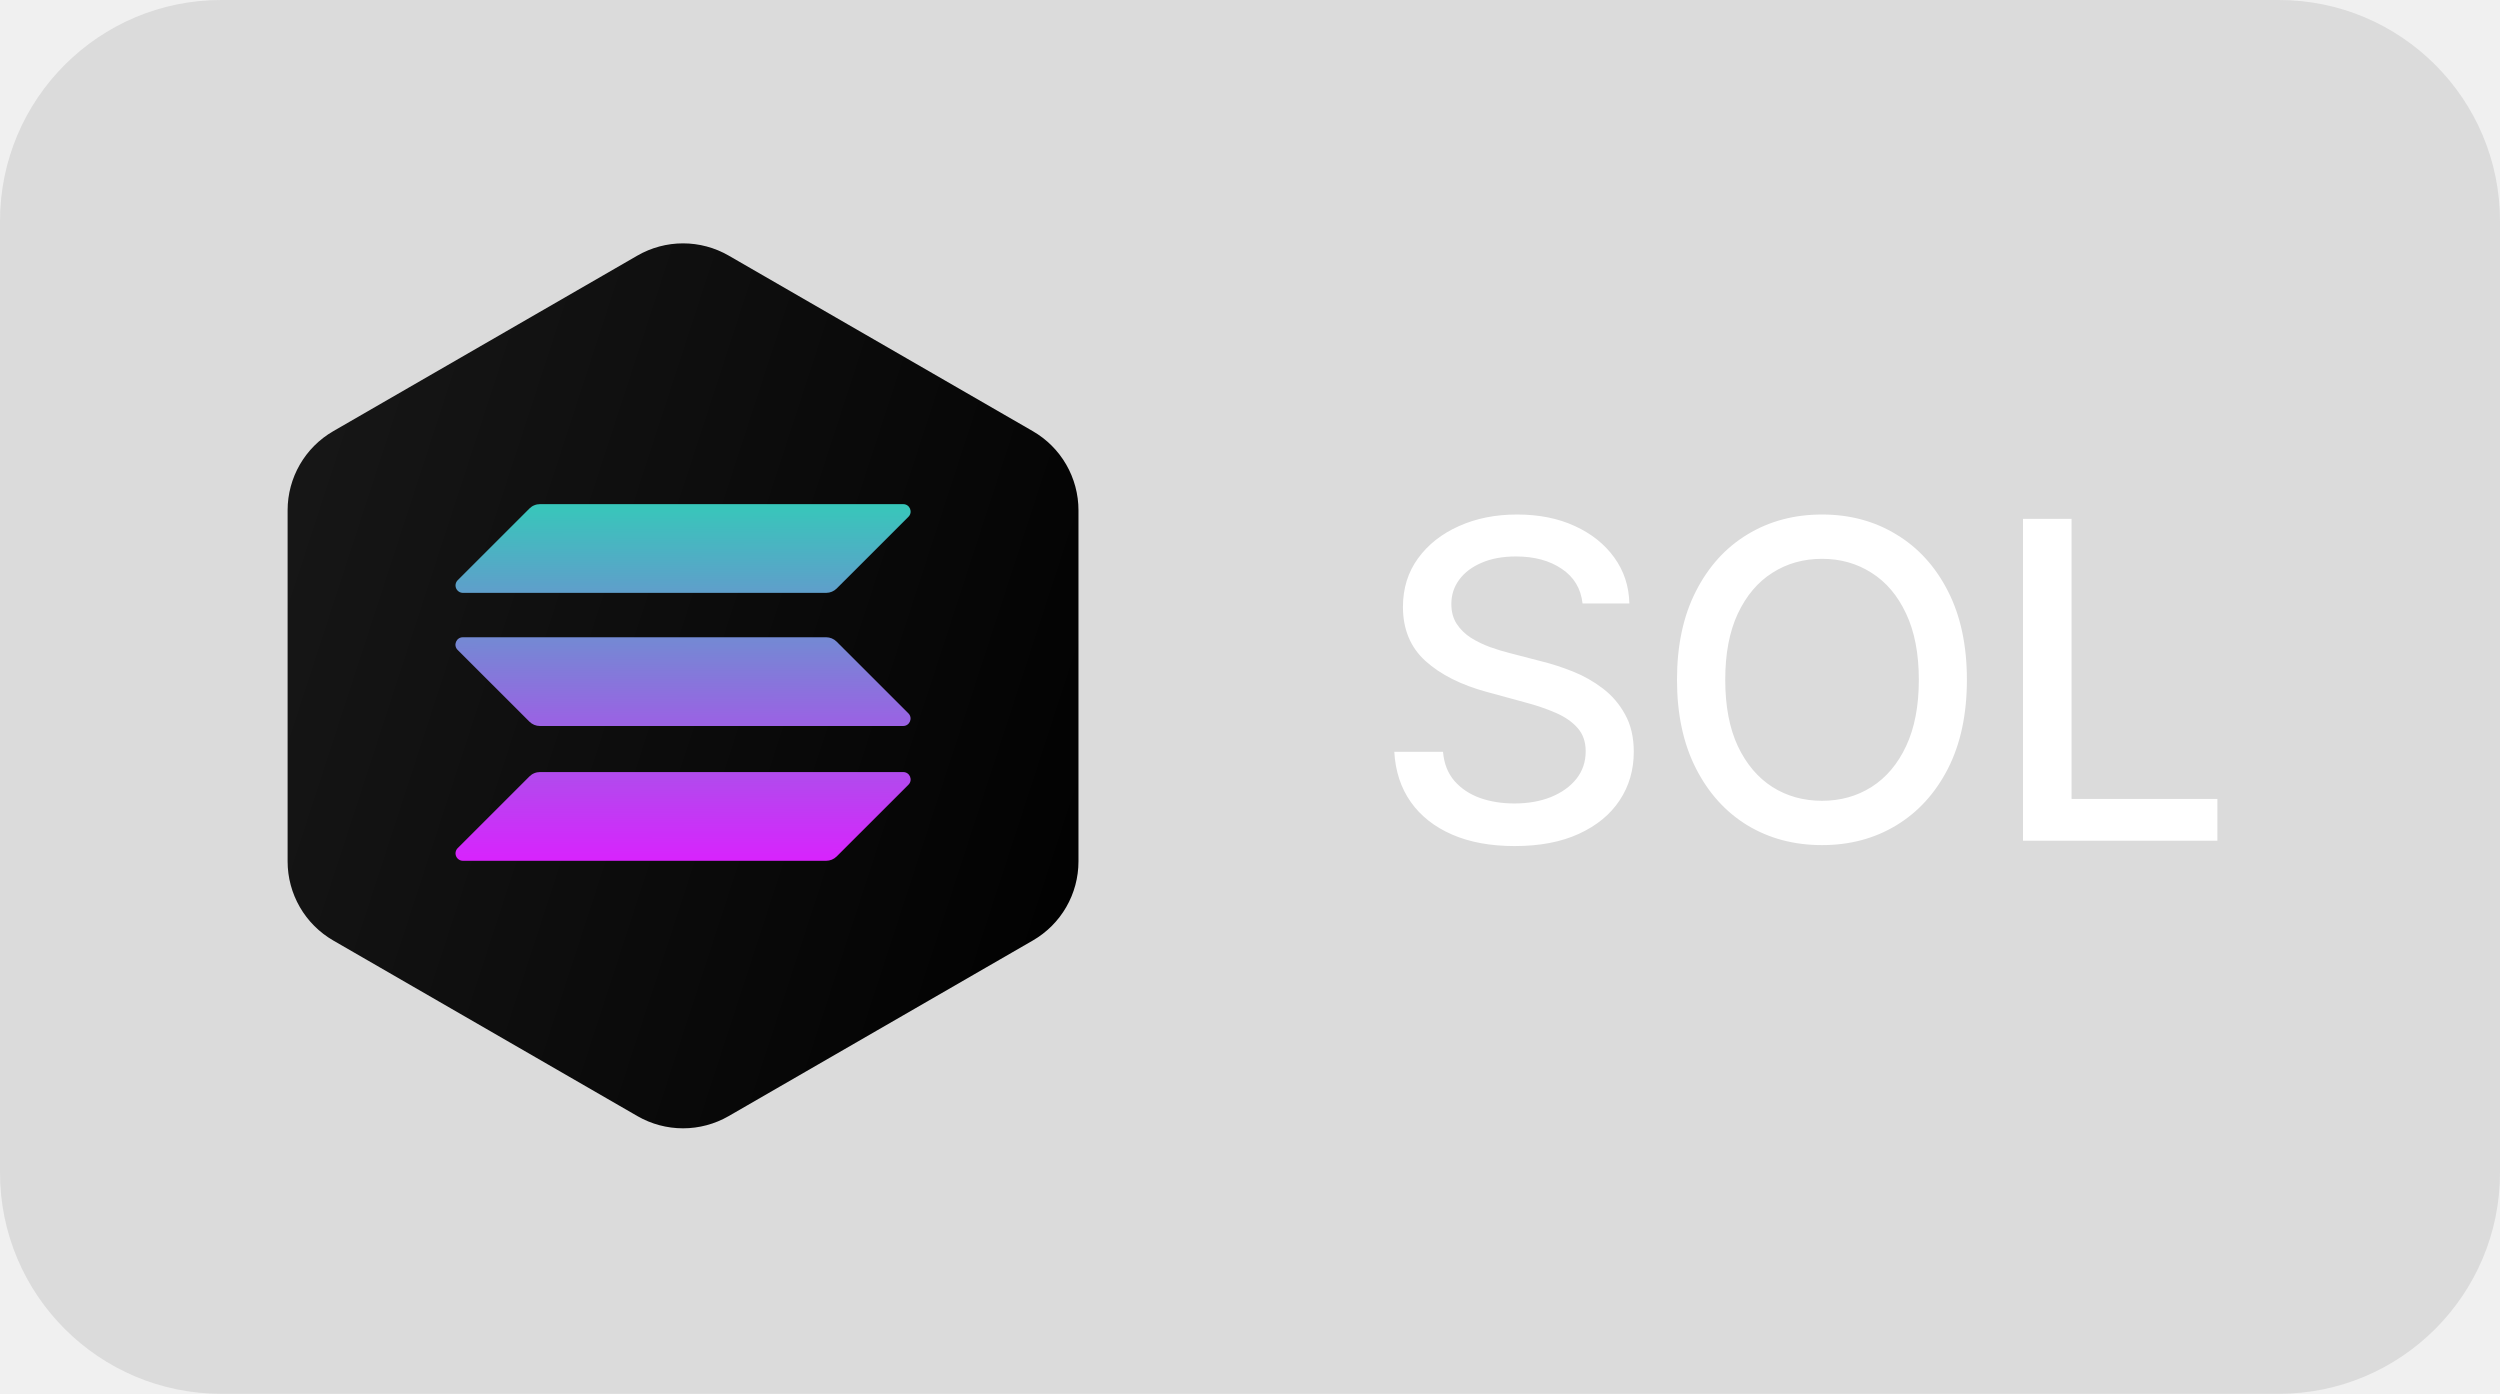
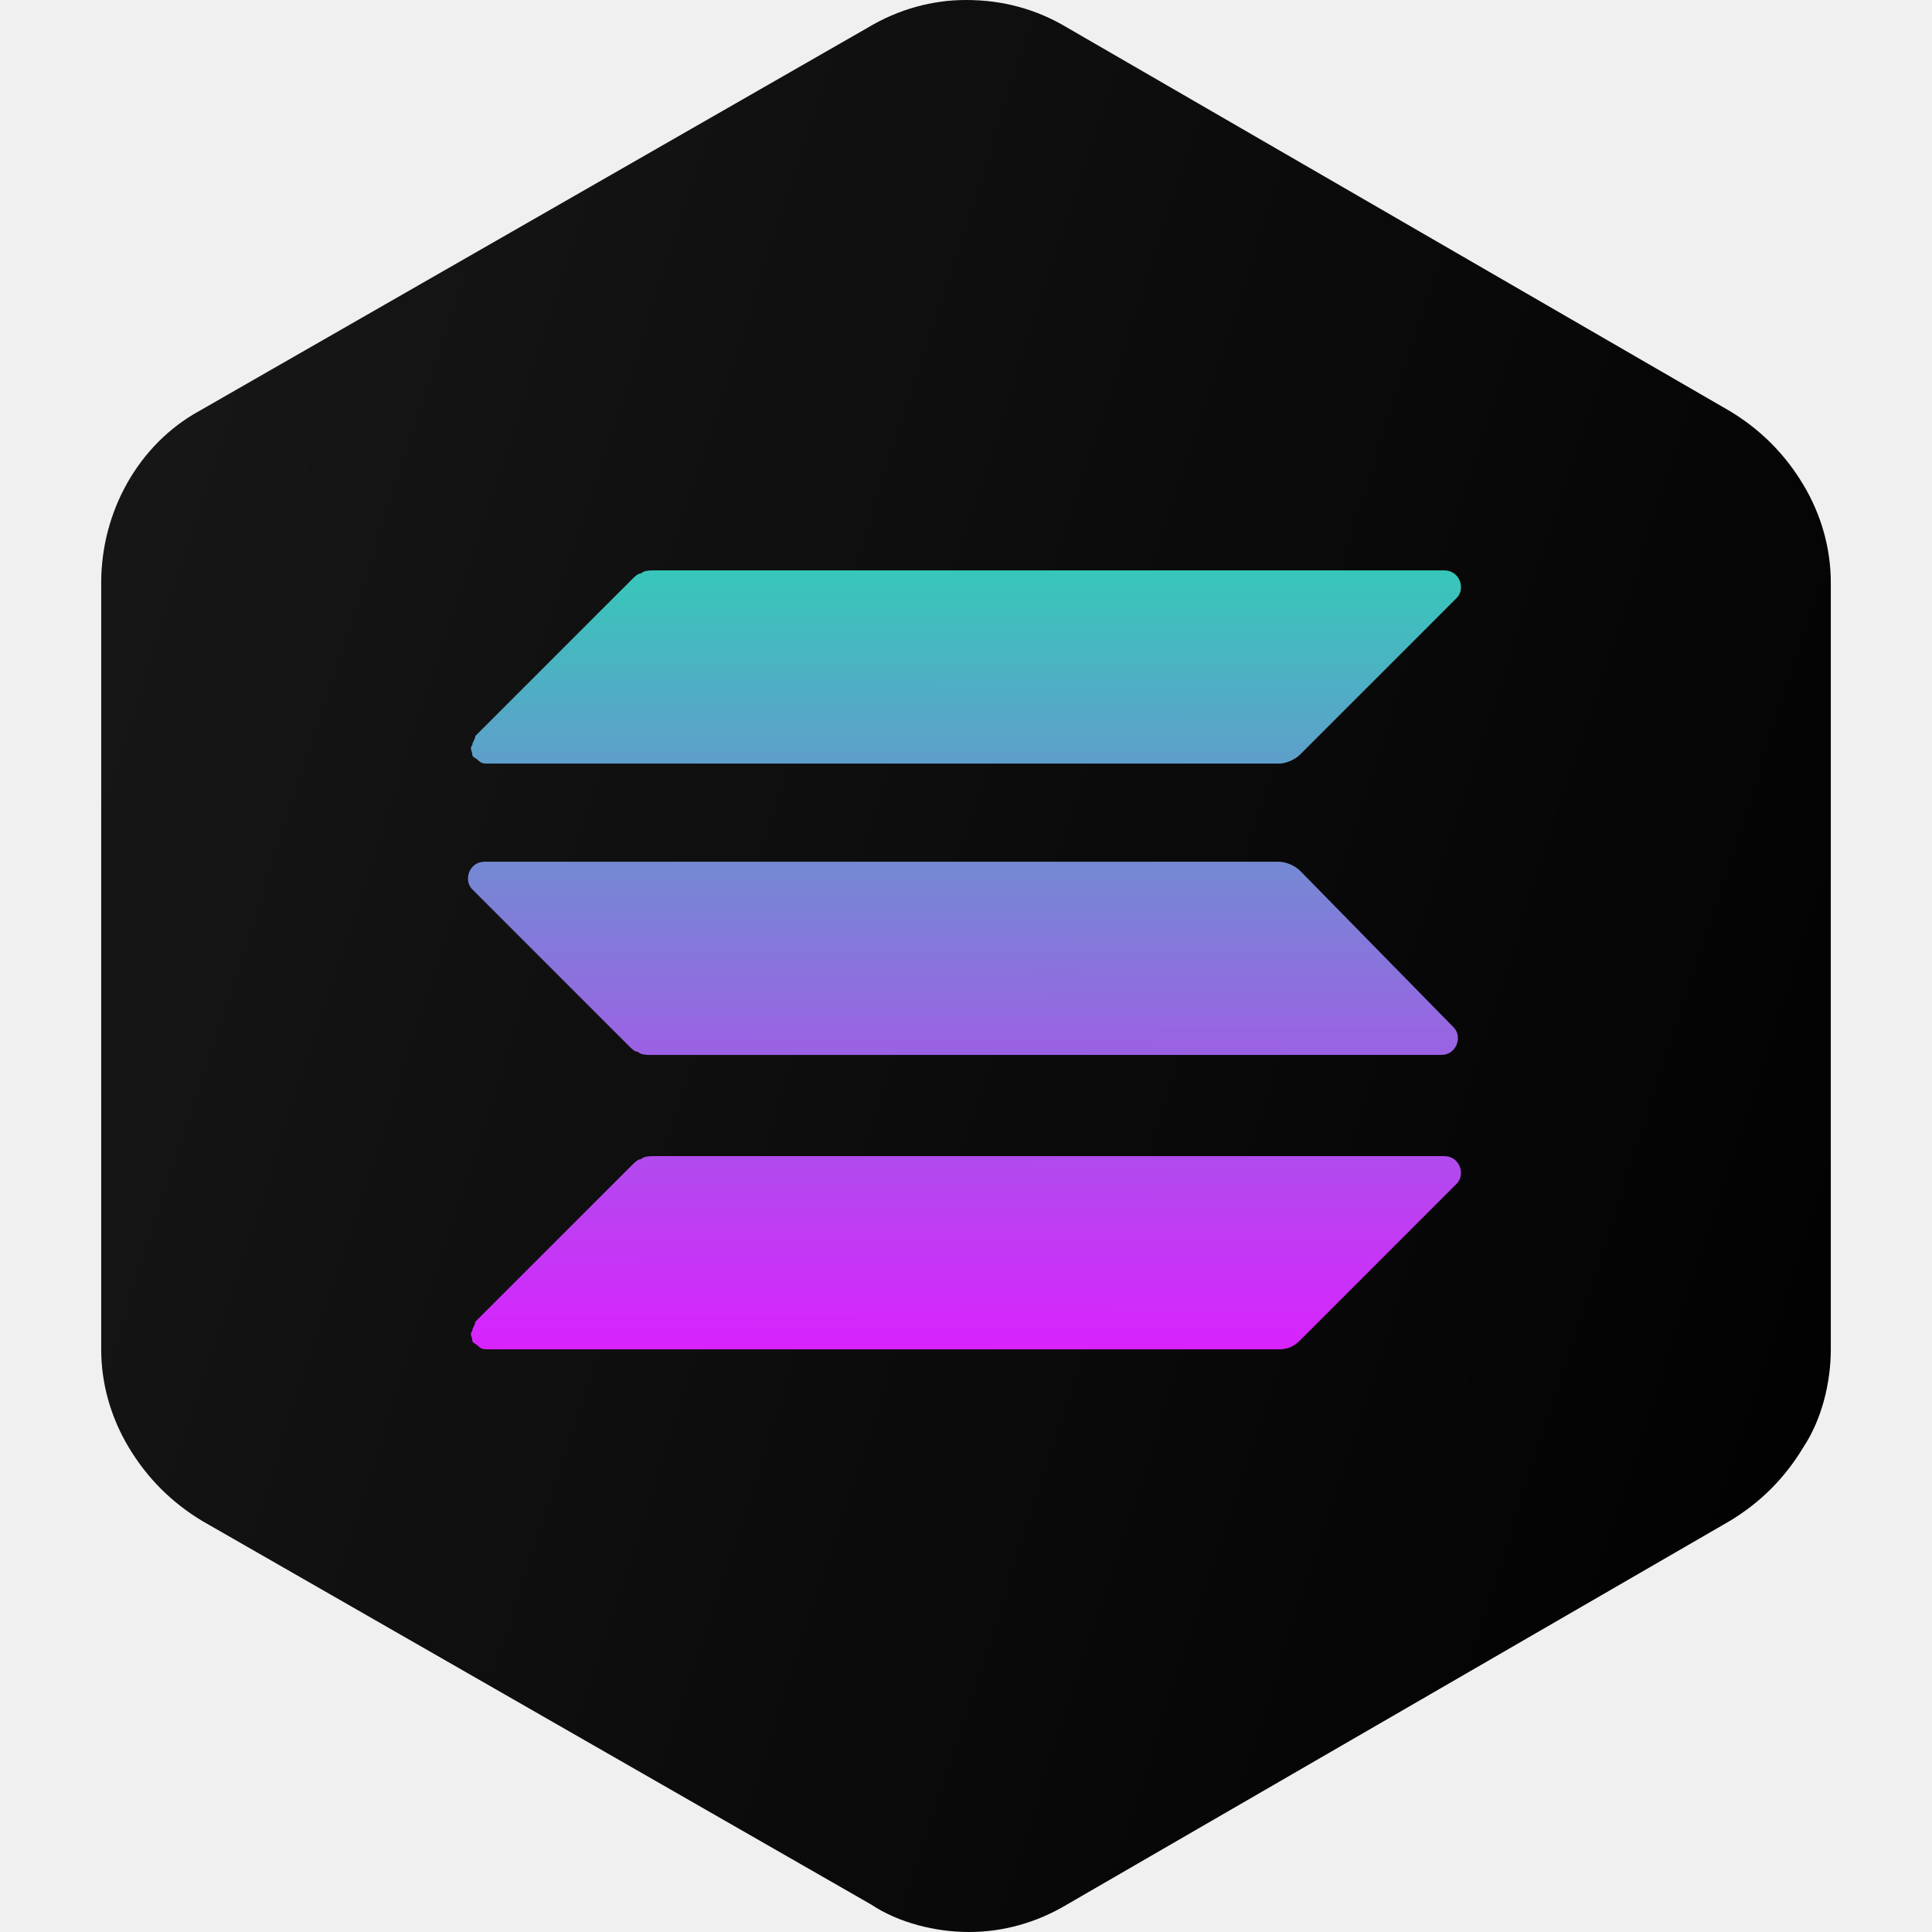
- <svg xmlns="http://www.w3.org/2000/svg" width="113" height="63" viewBox="0 0 113 63" fill="none">
-   <rect width="113" height="63" rx="10" fill="#3C3D3F" fill-opacity="0.12" />
-   <path d="M71.531 27.276C71.456 26.603 71.143 26.082 70.594 25.713C70.044 25.339 69.353 25.152 68.52 25.152C67.923 25.152 67.407 25.247 66.972 25.436C66.536 25.621 66.197 25.876 65.956 26.203C65.719 26.525 65.601 26.892 65.601 27.304C65.601 27.65 65.681 27.948 65.842 28.199C66.008 28.45 66.224 28.66 66.489 28.831C66.758 28.997 67.047 29.136 67.355 29.25C67.663 29.359 67.959 29.449 68.243 29.52L69.663 29.889C70.127 30.003 70.603 30.157 71.091 30.351C71.579 30.545 72.031 30.801 72.447 31.118C72.864 31.435 73.2 31.828 73.456 32.297C73.716 32.766 73.847 33.327 73.847 33.98C73.847 34.804 73.633 35.535 73.207 36.175C72.786 36.814 72.173 37.318 71.368 37.688C70.568 38.057 69.599 38.242 68.463 38.242C67.374 38.242 66.432 38.069 65.636 37.723C64.841 37.377 64.218 36.887 63.769 36.253C63.319 35.614 63.07 34.856 63.023 33.98H65.224C65.267 34.506 65.438 34.944 65.736 35.294C66.039 35.64 66.425 35.898 66.894 36.068C67.367 36.234 67.885 36.317 68.449 36.317C69.069 36.317 69.621 36.22 70.104 36.026C70.591 35.827 70.975 35.552 71.254 35.202C71.534 34.847 71.673 34.432 71.673 33.959C71.673 33.528 71.55 33.175 71.304 32.901C71.062 32.626 70.733 32.399 70.317 32.219C69.905 32.039 69.438 31.88 68.918 31.743L67.199 31.274C66.034 30.957 65.111 30.491 64.429 29.875C63.752 29.259 63.413 28.445 63.413 27.432C63.413 26.594 63.641 25.862 64.095 25.237C64.55 24.612 65.165 24.127 65.942 23.781C66.718 23.431 67.594 23.256 68.57 23.256C69.555 23.256 70.423 23.428 71.176 23.774C71.934 24.12 72.53 24.596 72.966 25.202C73.401 25.803 73.629 26.494 73.648 27.276H71.531ZM88.904 30.727C88.904 32.28 88.62 33.615 88.052 34.733C87.484 35.846 86.705 36.703 85.715 37.304C84.73 37.901 83.611 38.199 82.356 38.199C81.096 38.199 79.972 37.901 78.982 37.304C77.997 36.703 77.221 35.843 76.653 34.726C76.084 33.608 75.8 32.276 75.8 30.727C75.8 29.174 76.084 27.841 76.653 26.729C77.221 25.611 77.997 24.754 78.982 24.158C79.972 23.556 81.096 23.256 82.356 23.256C83.611 23.256 84.73 23.556 85.715 24.158C86.705 24.754 87.484 25.611 88.052 26.729C88.62 27.841 88.904 29.174 88.904 30.727ZM86.731 30.727C86.731 29.544 86.539 28.547 86.156 27.737C85.777 26.923 85.256 26.307 84.593 25.891C83.935 25.469 83.189 25.259 82.356 25.259C81.518 25.259 80.77 25.469 80.111 25.891C79.453 26.307 78.933 26.923 78.549 27.737C78.17 28.547 77.981 29.544 77.981 30.727C77.981 31.911 78.17 32.91 78.549 33.724C78.933 34.534 79.453 35.15 80.111 35.571C80.77 35.988 81.518 36.196 82.356 36.196C83.189 36.196 83.935 35.988 84.593 35.571C85.256 35.15 85.777 34.534 86.156 33.724C86.539 32.91 86.731 31.911 86.731 30.727ZM91.44 38V23.454H93.635V36.111H100.226V38H91.44Z" fill="white" />
-   <path fill-rule="evenodd" clip-rule="evenodd" d="M33 12.155L46.32 19.845C46.928 20.196 47.433 20.701 47.784 21.309C48.135 21.917 48.32 22.607 48.32 23.309V38.691C48.32 39.393 48.135 40.083 47.784 40.691C47.433 41.299 46.928 41.804 46.32 42.155L33 49.845C32.392 50.196 31.702 50.381 31 50.381C30.297 50.381 29.608 50.196 29 49.845L15.68 42.155C15.072 41.804 14.567 41.299 14.216 40.691C13.864 40.083 13.68 39.393 13.68 38.691V23.309C13.68 22.607 13.864 21.917 14.216 21.309C14.567 20.701 15.072 20.196 15.68 19.845L29 12.155C29.608 11.804 30.297 11.619 31 11.619C31.702 11.619 32.392 11.804 33 12.155Z" fill="url(#paint0_linear_0_1136)" />
-   <path fill-rule="evenodd" clip-rule="evenodd" d="M35.196 37.417C34.02 37.842 32.929 37.681 32.444 37.617C32.205 37.586 31.801 37.512 31.37 37.423L30.655 40.09L29.013 39.65L29.716 37.026L28.466 36.691L27.763 39.315L26.121 38.875L26.824 36.251L23.594 35.385L24.46 33.503L25.442 33.767C25.772 33.855 25.918 33.861 26.091 33.768C26.264 33.674 26.348 33.483 26.391 33.322L28.211 26.528C28.326 26.102 28.322 25.978 28.185 25.707C28.048 25.435 27.595 25.283 27.336 25.214L26.387 24.959L26.844 23.255L30.074 24.12L30.779 21.488L32.421 21.928L31.716 24.56L32.966 24.895L33.672 22.263L35.314 22.703L34.6 25.367C35.804 25.771 36.653 26.248 37.29 27.049C38.115 28.084 37.708 29.389 37.6 29.698C37.493 30.006 37.193 30.575 36.812 30.892C36.431 31.21 35.651 31.42 35.651 31.42C35.651 31.42 36.403 31.803 36.851 32.375C37.297 32.947 37.513 33.802 37.197 34.885C36.883 35.969 36.37 36.991 35.196 37.417ZM31.788 31.717C31.177 31.521 30.558 31.355 29.932 31.22L28.988 34.742C28.988 34.742 30.071 35.057 30.815 35.199C31.558 35.34 32.359 35.358 32.791 35.251C33.221 35.144 33.761 34.943 33.977 34.138C34.193 33.332 33.747 32.851 33.48 32.615C33.215 32.379 32.587 31.989 31.788 31.718V31.717ZM31.735 29.952C32.34 30.089 33.014 30.122 33.542 29.992C34.07 29.862 34.438 29.532 34.583 28.93C34.728 28.328 34.465 27.714 33.845 27.326C33.225 26.938 32.777 26.801 32.265 26.656C31.753 26.511 31.219 26.416 31.219 26.416L30.369 29.586C30.369 29.586 31.131 29.814 31.735 29.952Z" fill="white" />
-   <path d="M32.937 11.553L46.683 19.489C47.31 19.851 47.832 20.372 48.194 21C48.556 21.628 48.747 22.339 48.747 23.064V38.936C48.747 39.661 48.556 40.373 48.194 41C47.832 41.628 47.31 42.149 46.683 42.511L32.937 50.447C32.31 50.809 31.598 51 30.873 51C30.149 51 29.437 50.809 28.81 50.447L15.064 42.511C14.437 42.149 13.915 41.628 13.553 41C13.191 40.373 13 39.661 13 38.936V23.064C13 21.589 13.787 20.226 15.064 19.489L28.81 11.553C29.437 11.191 30.149 11 30.873 11C31.598 11 32.31 11.191 32.937 11.553Z" fill="url(#paint1_linear_0_1136)" />
-   <path d="M23.932 35.093C23.994 35.031 24.068 34.981 24.15 34.948C24.231 34.914 24.319 34.897 24.407 34.897H40.824C41.124 34.897 41.273 35.259 41.061 35.47L37.817 38.712C37.691 38.837 37.52 38.908 37.343 38.908H20.925C20.858 38.908 20.794 38.888 20.739 38.851C20.684 38.814 20.641 38.762 20.615 38.7C20.59 38.639 20.583 38.572 20.596 38.507C20.609 38.442 20.641 38.382 20.688 38.335L23.932 35.093Z" fill="url(#paint2_linear_0_1136)" />
-   <path d="M23.932 22.983C23.994 22.921 24.068 22.871 24.15 22.838C24.231 22.804 24.319 22.787 24.407 22.787H40.824C41.124 22.787 41.273 23.149 41.061 23.36L37.817 26.602C37.691 26.727 37.52 26.798 37.343 26.798H20.925C20.858 26.798 20.794 26.778 20.739 26.741C20.684 26.704 20.641 26.652 20.615 26.59C20.59 26.529 20.583 26.462 20.596 26.397C20.609 26.332 20.641 26.272 20.688 26.225L23.932 22.983Z" fill="url(#paint3_linear_0_1136)" />
-   <path d="M37.814 29C37.688 28.875 37.518 28.804 37.34 28.804H20.922C20.623 28.804 20.473 29.165 20.685 29.377L23.929 32.618C23.992 32.68 24.066 32.73 24.147 32.764C24.229 32.798 24.316 32.815 24.404 32.815H40.821C41.121 32.815 41.27 32.453 41.058 32.242L37.814 29Z" fill="url(#paint4_linear_0_1136)" />
-   <defs>
-     <linearGradient id="paint0_linear_0_1136" x1="42.553" y1="38.571" x2="16.985" y2="23.646" gradientUnits="userSpaceOnUse">
-       <stop stop-color="#FF9400" />
-       <stop offset="1" stop-color="#FFBB21" />
+ <svg xmlns="http://www.w3.org/2000/svg" version="1.1" x="0px" y="0px" viewBox="0 0 63 63" style="enable-background:new 0 0 63 63;" xml:space="preserve">
+   <style type="text/css">
+ 	.st0{fill:url(#SVGID_1_);}
+ 	.st1{fill:url(#SVGID_00000070807762939276685650000006591984013423282620_);}
+ 	.st2{fill:url(#SVGID_00000034793708962388730030000002837906857684056968_);}
+ 	.st3{fill:url(#SVGID_00000016785541562739792710000014690002535136134041_);}
+ </style>
+   <g id="Layer_1">
+     <linearGradient id="SVGID_1_" gradientUnits="userSpaceOnUse" x1="-8.449" y1="45.512" x2="66.016" y2="21.223" gradientTransform="matrix(1 0 0 -1 0 64)">
+       <stop offset="0" style="stop-color:#1A1A1A" />
+       <stop offset="1" style="stop-color:#000000" />
    </linearGradient>
-     <linearGradient id="paint1_linear_0_1136" x1="-10.124" y1="70.572" x2="37.188" y2="86.004" gradientUnits="userSpaceOnUse">
-       <stop stop-color="#1A1A1A" />
-       <stop offset="1" />
+     <path class="st0" d="M34.8,0.9l21.6,12.5c1,0.6,1.8,1.4,2.4,2.4c0.6,1,0.9,2.1,0.9,3.2v25c0,1.1-0.3,2.3-0.9,3.2   c-0.6,1-1.4,1.8-2.4,2.4L34.8,62.1c-1,0.6-2.1,0.9-3.2,0.9c-1.1,0-2.3-0.3-3.2-0.9L6.6,49.6c-1-0.6-1.8-1.4-2.4-2.4   c-0.6-1-0.9-2.1-0.9-3.2V19c0-2.3,1.2-4.5,3.2-5.6L28.3,0.9c1-0.6,2.1-0.9,3.2-0.9C32.7,0,33.8,0.3,34.8,0.9z" />
+     <linearGradient id="SVGID_00000065060768015041441830000014745783914105361560_" gradientUnits="userSpaceOnUse" x1="31.537" y1="54.042" x2="31.51" y2="19.447" gradientTransform="matrix(1 0 0 -1 0 64)">
+       <stop offset="0" style="stop-color:#00FFA3" />
+       <stop offset="1" style="stop-color:#DC1FFF" />
    </linearGradient>
-     <linearGradient id="paint2_linear_0_1136" x1="-77.681" y1="17.215" x2="-77.698" y2="39.195" gradientUnits="userSpaceOnUse">
-       <stop stop-color="#00FFA3" />
-       <stop offset="1" stop-color="#DC1FFF" />
+     <path style="fill:url(#SVGID_00000065060768015041441830000014745783914105361560_);" d="M20.6,38c0.1-0.1,0.2-0.2,0.3-0.2   c0.1-0.1,0.3-0.1,0.4-0.1h25.8c0.5,0,0.7,0.6,0.4,0.9l-5.1,5.1C42.2,43.9,42,44,41.7,44H15.9c-0.1,0-0.2,0-0.3-0.1   c-0.1-0.1-0.2-0.1-0.2-0.2c0-0.1-0.1-0.2,0-0.3c0-0.1,0.1-0.2,0.1-0.3L20.6,38z" />
+     <linearGradient id="SVGID_00000183247160710801144360000016603456843797322883_" gradientUnits="userSpaceOnUse" x1="31.522" y1="54.042" x2="31.496" y2="19.447" gradientTransform="matrix(1 0 0 -1 0 64)">
+       <stop offset="0" style="stop-color:#00FFA3" />
+       <stop offset="1" style="stop-color:#DC1FFF" />
    </linearGradient>
-     <linearGradient id="paint3_linear_0_1136" x1="-77.681" y1="17.215" x2="-77.698" y2="39.195" gradientUnits="userSpaceOnUse">
-       <stop stop-color="#00FFA3" />
-       <stop offset="1" stop-color="#DC1FFF" />
+     <path style="fill:url(#SVGID_00000183247160710801144360000016603456843797322883_);" d="M20.6,18.9c0.1-0.1,0.2-0.2,0.3-0.2   c0.1-0.1,0.3-0.1,0.4-0.1h25.8c0.5,0,0.7,0.6,0.4,0.9l-5.1,5.1c-0.2,0.2-0.5,0.3-0.7,0.3H15.9c-0.1,0-0.2,0-0.3-0.1   c-0.1-0.1-0.2-0.1-0.2-0.2c0-0.1-0.1-0.2,0-0.3c0-0.1,0.1-0.2,0.1-0.3L20.6,18.9z" />
+     <linearGradient id="SVGID_00000165932457711625955090000016603604033162256022_" gradientUnits="userSpaceOnUse" x1="31.525" y1="54.042" x2="31.498" y2="19.446" gradientTransform="matrix(1 0 0 -1 0 64)">
+       <stop offset="0" style="stop-color:#00FFA3" />
+       <stop offset="1" style="stop-color:#DC1FFF" />
    </linearGradient>
-     <linearGradient id="paint4_linear_0_1136" x1="-77.684" y1="17.215" x2="-77.701" y2="39.196" gradientUnits="userSpaceOnUse">
-       <stop stop-color="#00FFA3" />
-       <stop offset="1" stop-color="#DC1FFF" />
-     </linearGradient>
-   </defs>
+     <path style="fill:url(#SVGID_00000165932457711625955090000016603604033162256022_);" d="M42.4,28.4c-0.2-0.2-0.5-0.3-0.7-0.3H15.8   c-0.5,0-0.7,0.6-0.4,0.9l5.1,5.1c0.1,0.1,0.2,0.2,0.3,0.2c0.1,0.1,0.3,0.1,0.4,0.1h25.8c0.5,0,0.7-0.6,0.4-0.9L42.4,28.4z" />
+   </g>
+   <g id="Layer_2">
+ </g>
</svg>
